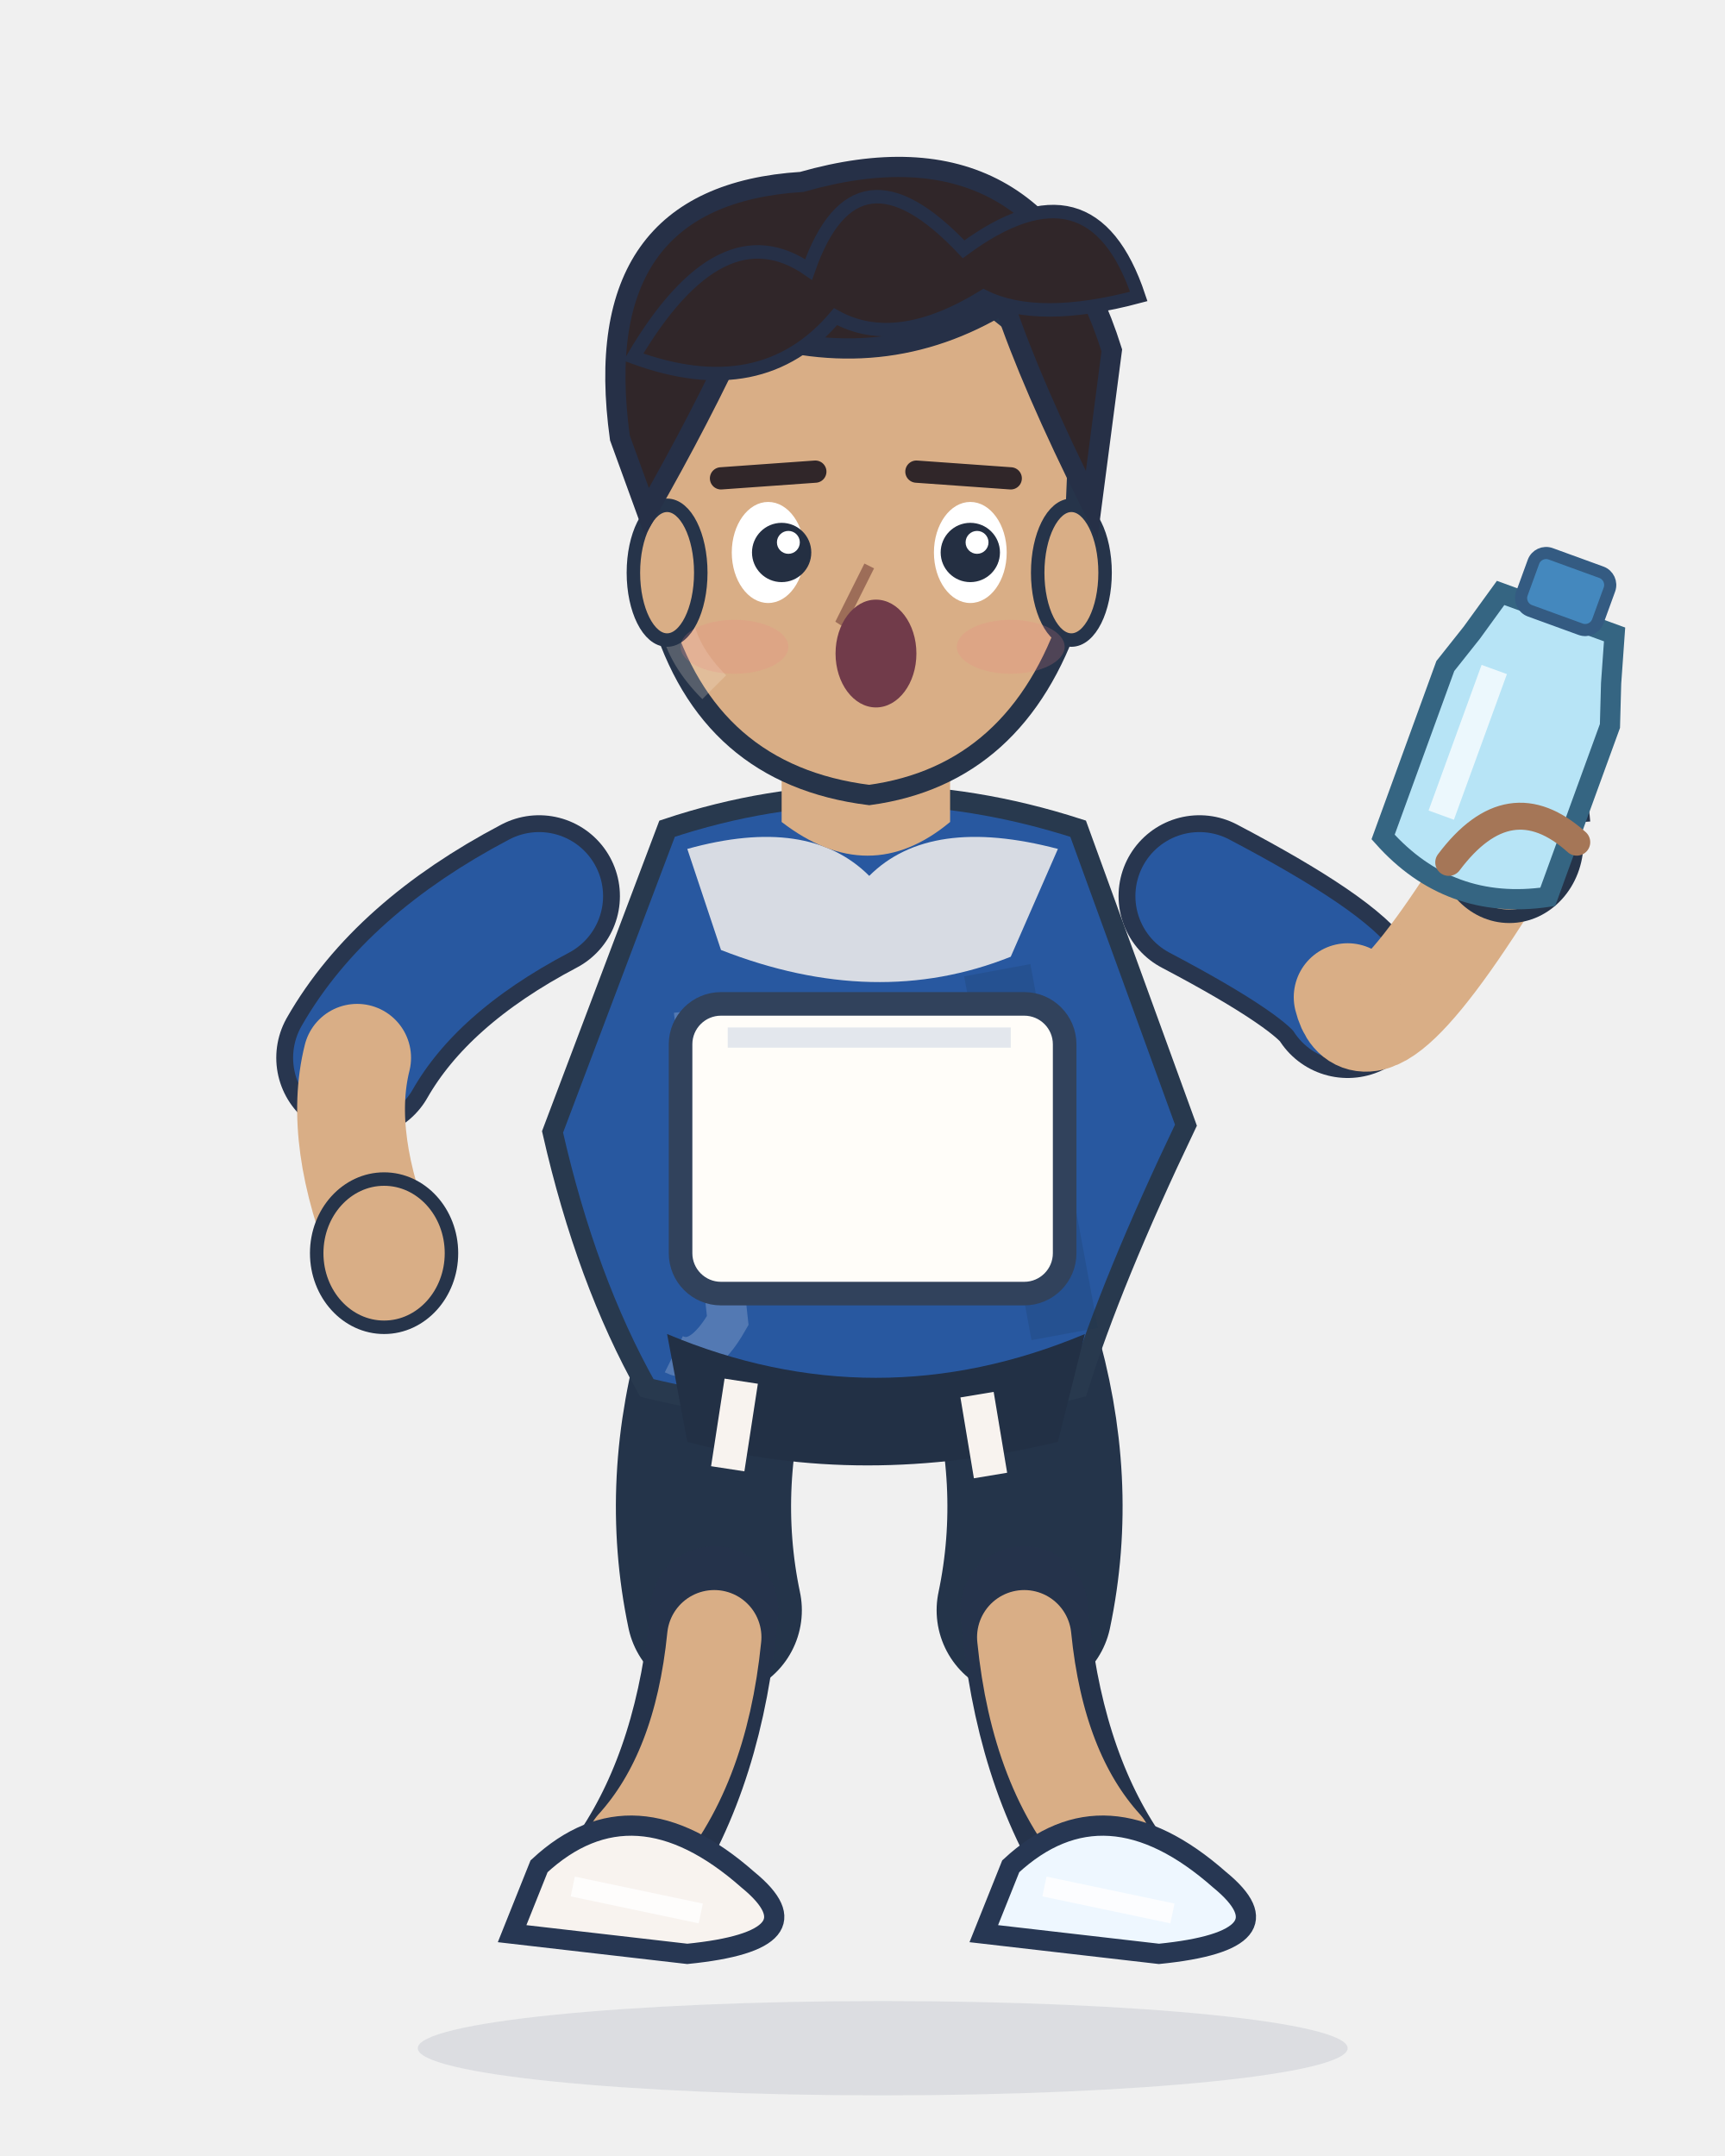
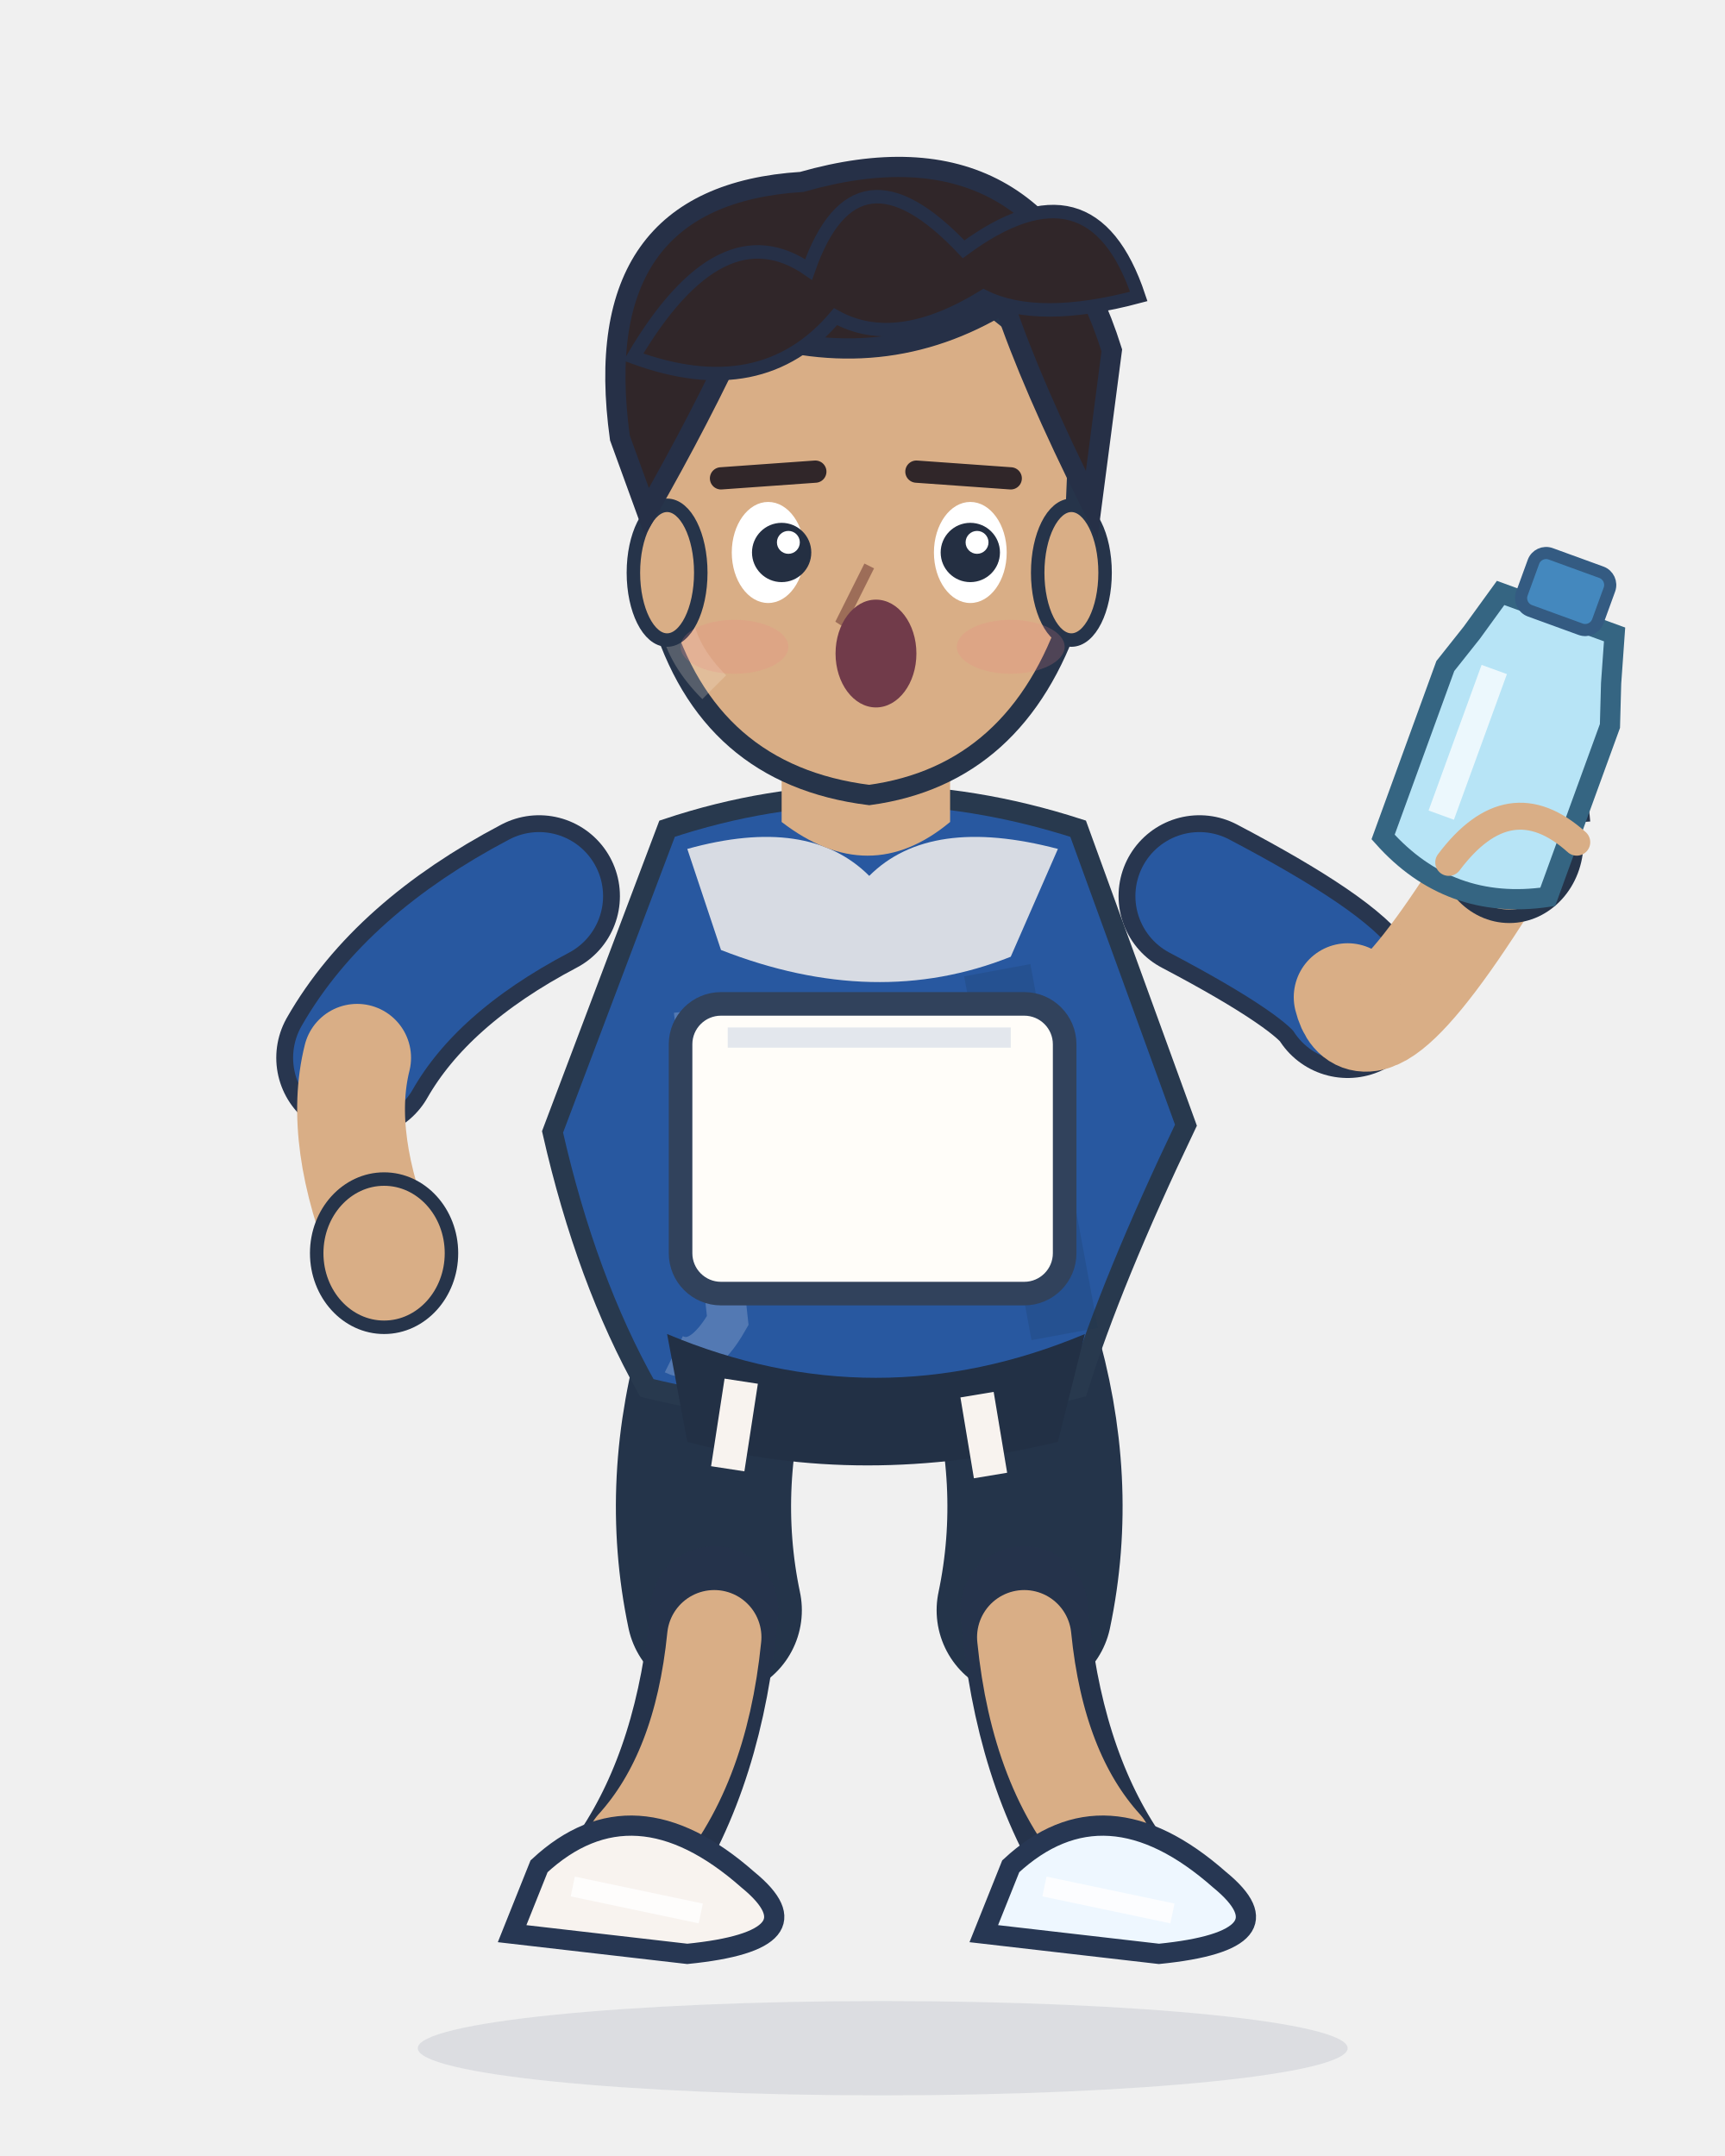
<svg xmlns="http://www.w3.org/2000/svg" width="256" height="320" viewBox="0 0 256 320" role="img" aria-label="FR male catch">
  <g id="body_20_pose" transform="translate(0 0)">
    <ellipse cx="131" cy="304" rx="69" ry="7" fill="#26385c" opacity=".10" />
    <g id="legs">
      <g id="leg_left">
        <path d="M108 200 Q102 220 106 239" stroke="#24344a" stroke-width="26" stroke-linecap="round" fill="none" />
        <path d="M106 239 Q104 262 94 277" stroke="#25334b" stroke-width="19" stroke-linecap="round" fill="none" />
        <path d="M106 243 Q104 263 94 274" stroke="#d9ae86" stroke-width="14" stroke-linecap="round" fill="none" />
        <path d="M80 277 Q94 264 111 279 Q122 288 102 290 L76 287Z" fill="#f8f3ef" stroke="#273753" stroke-width="3" />
        <path d="M85 280 L104 284" stroke="#ffffff" stroke-width="3" opacity=".8" />
      </g>
      <g id="leg_right">
        <path d="M150 200 Q156 220 152 239" stroke="#24344a" stroke-width="26" stroke-linecap="round" fill="none" />
        <path d="M152 239 Q154 262 164 277" stroke="#25334b" stroke-width="19" stroke-linecap="round" fill="none" />
        <path d="M152 243 Q154 263 164 274" stroke="#d9ae86" stroke-width="14" stroke-linecap="round" fill="none" />
        <path d="M150 277 Q164 264 181 279 Q192 288 172 290 L146 287Z" fill="#eef7ff" stroke="#273753" stroke-width="3" />
        <path d="M155 280 L174 284" stroke="#ffffff" stroke-width="3" opacity=".8" />
      </g>
    </g>
    <g id="arm_left">
      <path d="M80 133 Q61 143 53 157" fill="none" stroke="#28364f" stroke-width="24" stroke-linecap="round" />
      <path d="M80 133 Q61 143 53 157" fill="none" stroke="#2858a0" stroke-width="19" stroke-linecap="round" />
      <path d="M53 157 Q50 169 57 186" stroke="#d9ae86" stroke-width="16" stroke-linecap="round" fill="none" />
      <ellipse cx="57" cy="186" rx="10" ry="11" fill="#d9ae86" stroke="#26344a" stroke-width="2" />
    </g>
    <g id="torso">
      <path d="M99 123 Q129 113 160 123 L176 167 Q165 190 160 206 Q129 214 96 206 Q87 190 82 168Z" fill="#2858a0" stroke="#28394e" stroke-width="3" />
      <path d="M102 126 Q120 121 129 130 Q138 121 157 126 L150 142 Q130 150 107 141Z" fill="#f8f3ef" opacity=".84" />
      <path d="M103 150 L108 196 Q104 203 100 201" stroke="#fff" stroke-opacity=".20" stroke-width="6" fill="none" />
      <path d="M148 144 L158 198" stroke="#193451" stroke-opacity=".18" stroke-width="10" fill="none" />
      <path d="M116 113 L116 122 Q129 132 141 122 L141 111Z" fill="#d9ae86" />
      <path d="M99 198 Q130 211 161 198 L157 214 Q128 221 102 214Z" fill="#223045" />
      <path d="M110 205 L108 218 M145 207 L147 219" stroke="#f8f3ef" stroke-width="5" />
    </g>
    <g id="arm_right">
      <path d="M178 133 Q197 143 200 148" fill="none" stroke="#28364f" stroke-width="24" stroke-linecap="round" />
      <path d="M178 133 Q197 143 200 148" fill="none" stroke="#2858a0" stroke-width="19" stroke-linecap="round" />
      <path d="M200 148 Q203 160 224 125" stroke="#d9ae86" stroke-width="16" stroke-linecap="round" fill="none" />
      <ellipse cx="224" cy="125" rx="10" ry="11" fill="#d9ae86" stroke="#26344a" stroke-width="2" />
      <path d="M220 117 Q234 108 235 122" fill="none" stroke="#26344a" stroke-width="2" />
    </g>
    <g id="face">
      <path d="M97 67 Q99 42 128 40 Q155 41 160 67 L159 91 Q151 115 129 118 Q105 115 98 91Z" fill="#d9ae86" stroke="#26344a" stroke-width="3" />
      <path d="M102 83 Q97 93 106 102" stroke="#fff1dd" stroke-width="5" opacity=".22" fill="none" />
      <ellipse cx="99" cy="85" rx="5" ry="10" fill="#d9ae86" stroke="#26344a" stroke-width="2" />
      <ellipse cx="159" cy="85" rx="5" ry="10" fill="#d9ae86" stroke="#26344a" stroke-width="2" />
      <path d="M107 71 L121 70 M136 70 L150 71" fill="none" stroke="#302629" stroke-width="3.3" stroke-linecap="round" />
      <ellipse cx="114" cy="82" rx="5.4" ry="7.5" fill="#fff" />
      <ellipse cx="144" cy="82" rx="5.4" ry="7.5" fill="#fff" />
      <circle cx="116" cy="82" r="4.4" fill="#242f42" />
      <circle cx="144" cy="82" r="4.4" fill="#242f42" />
      <circle cx="117" cy="80.5" r="1.7" fill="#fff" />
      <circle cx="145" cy="80.5" r="1.7" fill="#fff" />
      <path d="M129 84 L125 92 Q128 94 133 92" stroke="#9d6d58" stroke-width="1.6" fill="none" />
      <ellipse cx="109" cy="96" rx="8" ry="4" fill="#ee8382" opacity=".21" />
      <ellipse cx="150" cy="96" rx="8" ry="4" fill="#ee8382" opacity=".21" />
      <ellipse cx="130" cy="97" rx="6" ry="8" fill="#713b4a" />
    </g>
    <g id="hair">
      <path d="M92 65 Q87 29 119 27 Q154 17 165 52 L162 75 Q153 57 149 45 Q131 56 110 49 Q104 62 96 76Z" fill="#302629" stroke="#263047" stroke-width="3" />
      <path d="M94 53 Q107 31 120 40 Q127 20 143 37 Q162 23 169 44 Q154 48 146 44 Q133 52 124 47 Q113 60 94 53Z" fill="#302629" stroke="#263047" stroke-width="2" />
    </g>
    <g id="bib_placeholder">
      <rect x="101" y="149" width="57" height="43" rx="6" fill="#fffdf9" stroke="#31425c" stroke-width="3.5" />
      <path d="M108 154 H150" stroke="#e3e7ed" stroke-width="3" />
    </g>
  </g>
  <g id="received_supply" transform="translate(225 108) rotate(20)">
    <path d="M-9 -18 H9 L11 -11 L13 -5 V22 Q0 29 -13 22 V-5 L-11 -11Z" fill="#b7e4f6" stroke="#356582" stroke-width="3" />
    <rect x="-6" y="-26" width="12" height="9" rx="2" fill="#4488be" stroke="#345b82" stroke-width="1.8" />
    <path d="M-6 -7 V16" stroke="#fff" stroke-width="4" opacity=".74" />
  </g>
-   <path id="fingers_over_supply" d="M215 128 Q224 116 234 125" fill="none" stroke="#a57657" stroke-width="4" stroke-linecap="round" />
+   <path id="fingers_over_supply" d="M215 128 Q224 116 234 125" fill="none" stroke="#d9ae86" stroke-width="4" stroke-linecap="round" />
</svg>
